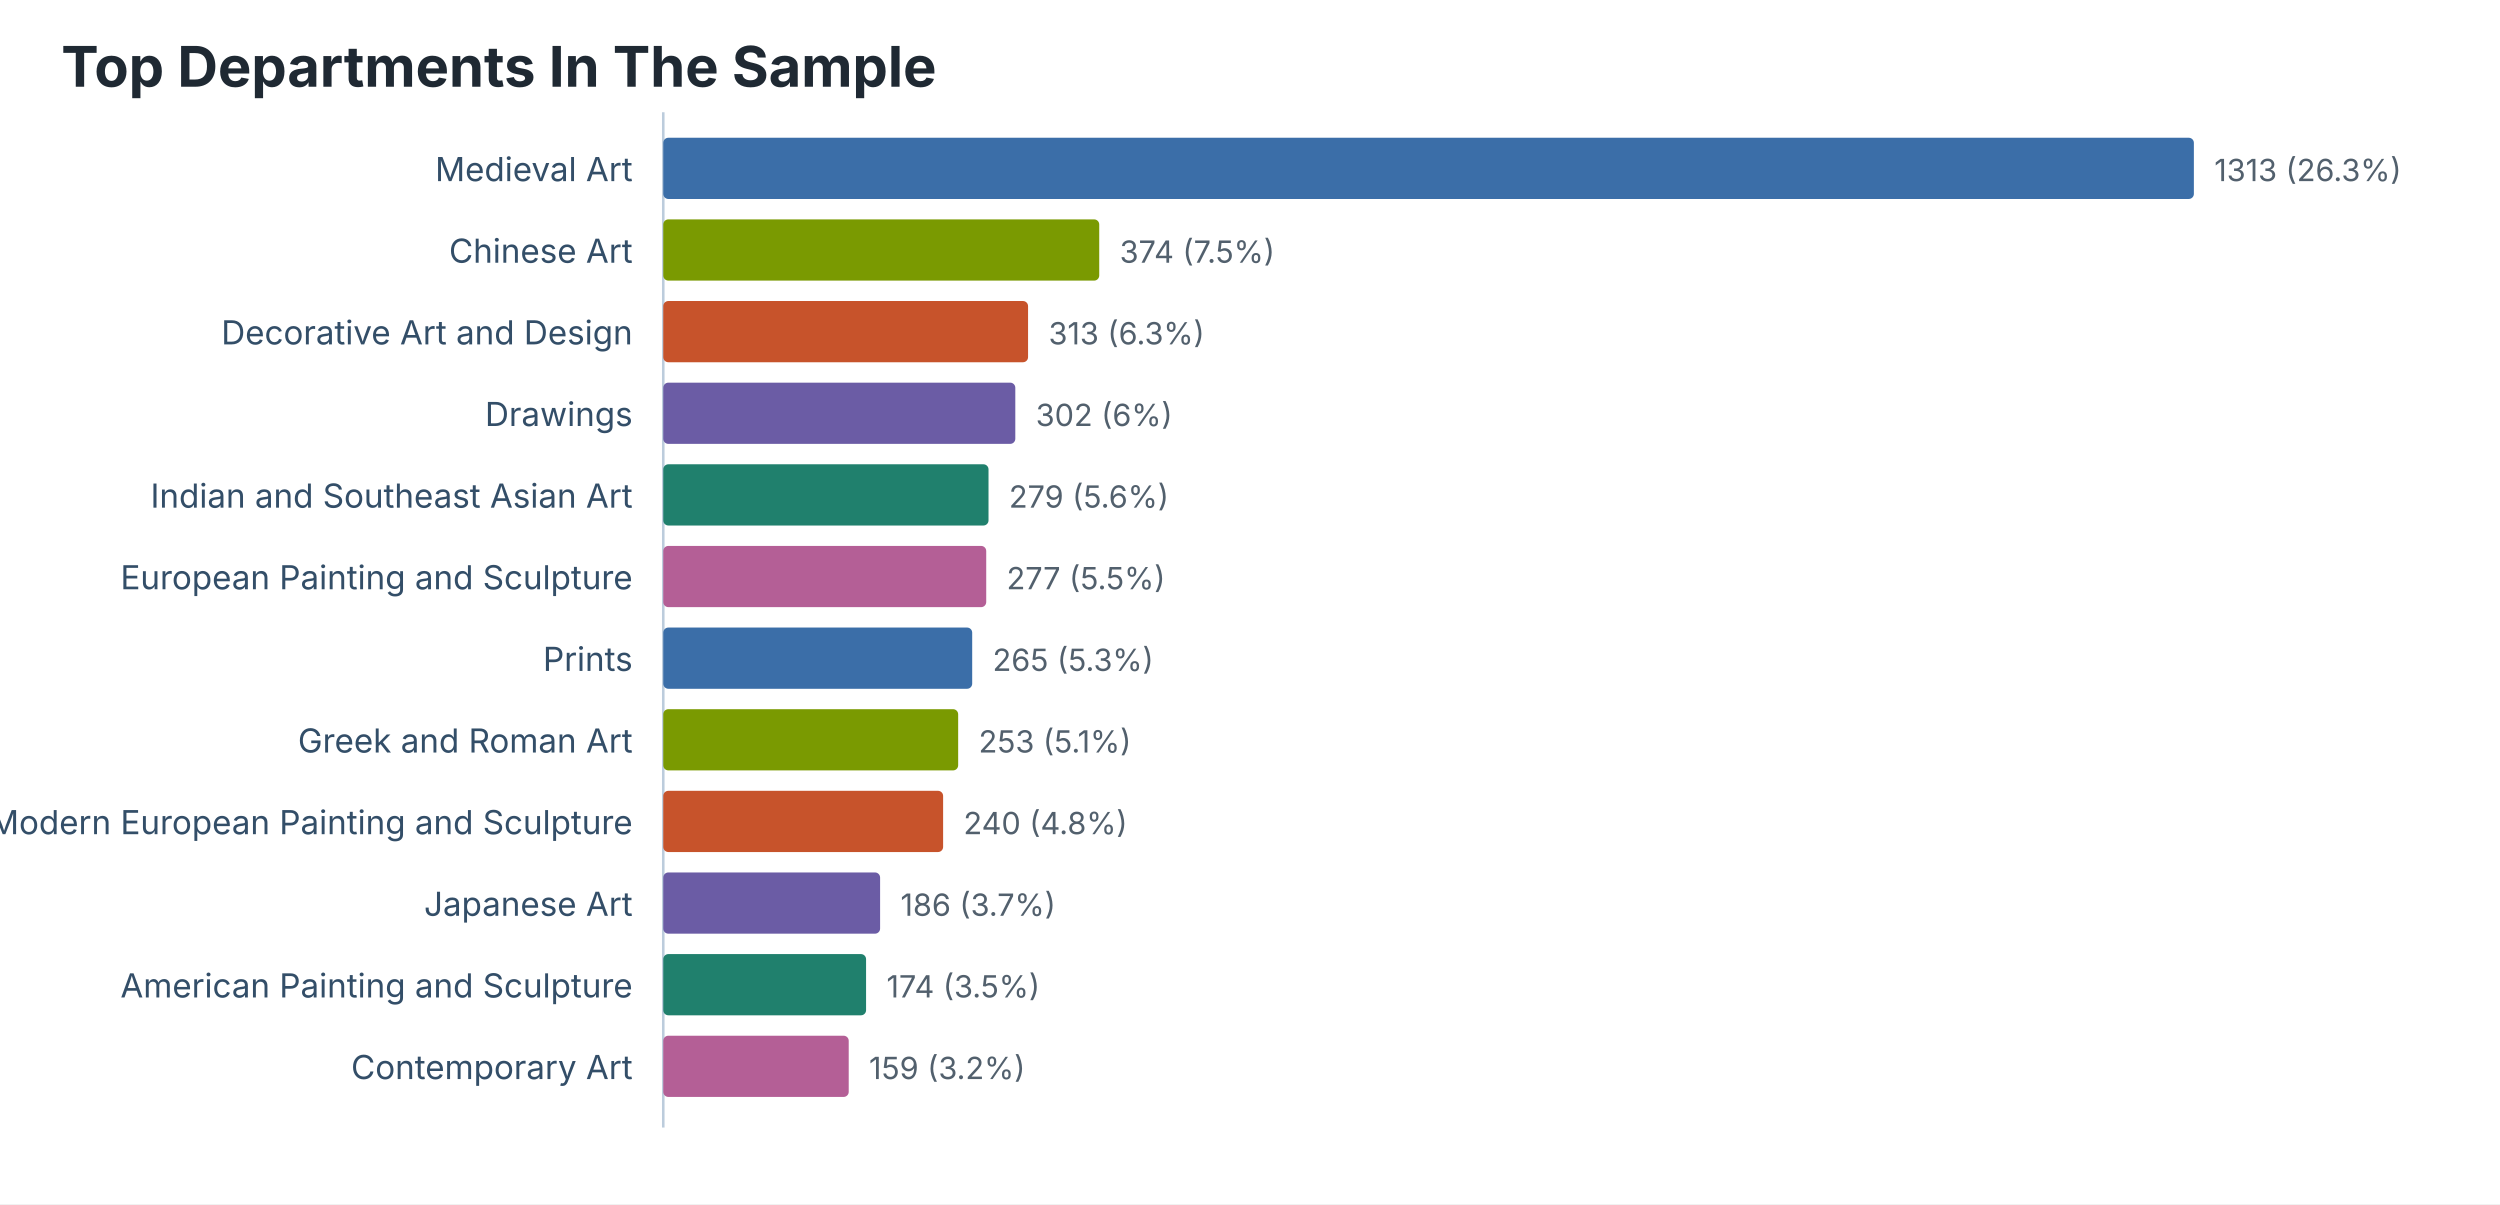
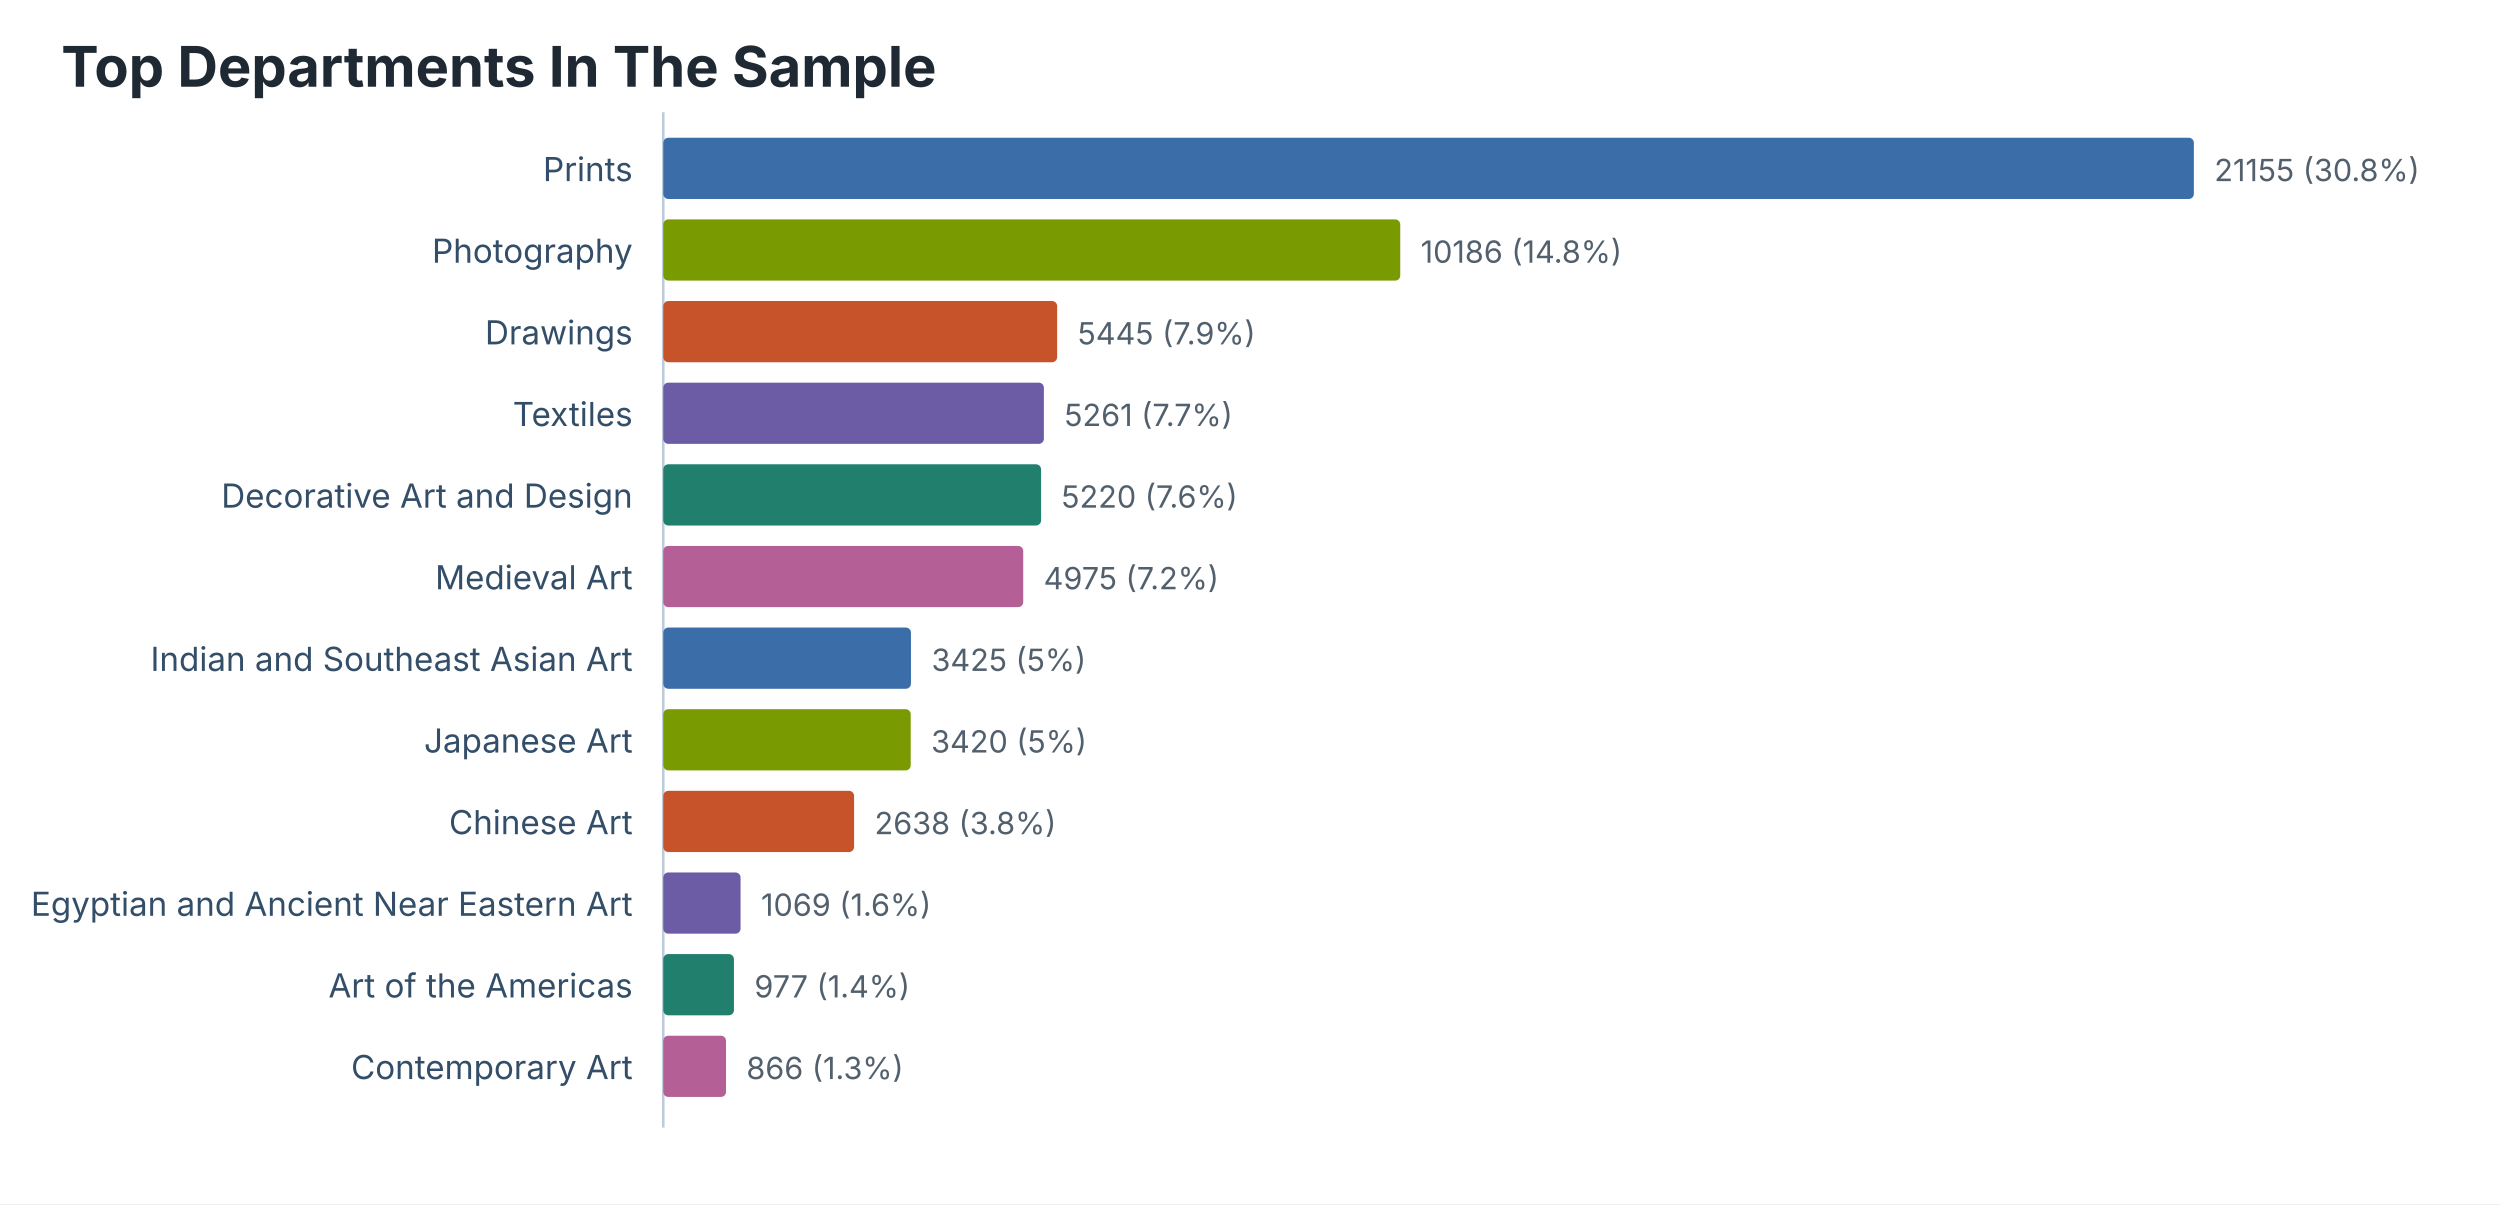
<svg xmlns="http://www.w3.org/2000/svg" width="980" height="472" viewBox="0 0 980 472" role="img" aria-label="Top Departments In The Sample">
  <style>
    .title { font: 700 22px -apple-system, BlinkMacSystemFont, "Segoe UI", sans-serif; fill: #1f2933; }
    .label { font: 13px -apple-system, BlinkMacSystemFont, "Segoe UI", sans-serif; fill: #334e68; }
    .value { font: 12px -apple-system, BlinkMacSystemFont, "Segoe UI", sans-serif; fill: #52606d; }
    .axis { stroke: #bcccdc; stroke-width: 1; }
  </style>
  <rect width="100%" height="100%" fill="#ffffff" />
  <text x="24" y="34" class="title">Top Departments In The Sample</text>
  <line x1="260" y1="44" x2="260" y2="442" class="axis" />
-   <text x="248" y="71" text-anchor="end" class="label">Medieval Art</text>
+   <text x="248" y="71" text-anchor="end" class="label">Prints</text>
  <rect x="260" y="54" width="600.0" height="24" fill="#3b6ea8" rx="2" />
-   <text x="868" y="71" class="value">1313 (26.3%)</text>
-   <text x="248" y="103" text-anchor="end" class="label">Chinese Art</text>
-   <rect x="260" y="86" width="170.9" height="24" fill="#7a9a01" rx="2" />
-   <text x="438.906" y="103" class="value">374 (7.5%)</text>
-   <text x="248" y="135" text-anchor="end" class="label">Decorative Art and Design</text>
-   <rect x="260" y="118" width="143.0" height="24" fill="#c7532b" rx="2" />
-   <text x="411.031" y="135" class="value">313 (6.3%)</text>
-   <text x="248" y="167" text-anchor="end" class="label">Drawings</text>
-   <rect x="260" y="150" width="138.0" height="24" fill="#6b5ca5" rx="2" />
-   <text x="406.005" y="167" class="value">302 (6%)</text>
-   <text x="248" y="199" text-anchor="end" class="label">Indian and Southeast Asian Art</text>
-   <rect x="260" y="182" width="127.5" height="24" fill="#20806d" rx="2" />
-   <text x="395.494" y="199" class="value">279 (5.6%)</text>
-   <text x="248" y="231" text-anchor="end" class="label">European Painting and Sculpture</text>
-   <rect x="260" y="214" width="126.6" height="24" fill="#b45f96" rx="2" />
-   <text x="394.58" y="231" class="value">277 (5.5%)</text>
-   <text x="248" y="263" text-anchor="end" class="label">Prints</text>
-   <rect x="260" y="246" width="121.1" height="24" fill="#3b6ea8" rx="2" />
-   <text x="389.097" y="263" class="value">265 (5.3%)</text>
-   <text x="248" y="295" text-anchor="end" class="label">Greek and Roman Art</text>
-   <rect x="260" y="278" width="115.6" height="24" fill="#7a9a01" rx="2" />
-   <text x="383.613" y="295" class="value">253 (5.1%)</text>
-   <text x="248" y="327" text-anchor="end" class="label">Modern European Painting and Sculpture</text>
-   <rect x="260" y="310" width="109.7" height="24" fill="#c7532b" rx="2" />
-   <text x="377.673" y="327" class="value">240 (4.8%)</text>
-   <text x="248" y="359" text-anchor="end" class="label">Japanese Art</text>
-   <rect x="260" y="342" width="85.0" height="24" fill="#6b5ca5" rx="2" />
-   <text x="352.996" y="359" class="value">186 (3.7%)</text>
-   <text x="248" y="391" text-anchor="end" class="label">American Painting and Sculpture</text>
-   <rect x="260" y="374" width="79.5" height="24" fill="#20806d" rx="2" />
-   <text x="347.513" y="391" class="value">174 (3.5%)</text>
+   <text x="868" y="71" class="value">21155 (30.8%)</text>
+   <text x="248" y="103" text-anchor="end" class="label">Photography</text>
+   <rect x="260" y="86" width="288.9" height="24" fill="#7a9a01" rx="2" />
+   <text x="556.896" y="103" class="value">10186 (14.8%)</text>
+   <text x="248" y="135" text-anchor="end" class="label">Drawings</text>
+   <rect x="260" y="118" width="154.4" height="24" fill="#c7532b" rx="2" />
+   <text x="422.432" y="135" class="value">5445 (7.9%)</text>
+   <text x="248" y="167" text-anchor="end" class="label">Textiles</text>
+   <rect x="260" y="150" width="149.2" height="24" fill="#6b5ca5" rx="2" />
+   <text x="417.213" y="167" class="value">5261 (7.7%)</text>
+   <text x="248" y="199" text-anchor="end" class="label">Decorative Art and Design</text>
+   <rect x="260" y="182" width="148.1" height="24" fill="#20806d" rx="2" />
+   <text x="416.05" y="199" class="value">5220 (7.6%)</text>
+   <text x="248" y="231" text-anchor="end" class="label">Medieval Art</text>
+   <rect x="260" y="214" width="141.1" height="24" fill="#b45f96" rx="2" />
+   <text x="409.101" y="231" class="value">4975 (7.2%)</text>
+   <text x="248" y="263" text-anchor="end" class="label">Indian and Southeast Asian Art</text>
+   <rect x="260" y="246" width="97.1" height="24" fill="#3b6ea8" rx="2" />
+   <text x="365.14" y="263" class="value">3425 (5%)</text>
+   <text x="248" y="295" text-anchor="end" class="label">Japanese Art</text>
+   <rect x="260" y="278" width="97.0" height="24" fill="#7a9a01" rx="2" />
+   <text x="364.998" y="295" class="value">3420 (5%)</text>
+   <text x="248" y="327" text-anchor="end" class="label">Chinese Art</text>
+   <rect x="260" y="310" width="74.8" height="24" fill="#c7532b" rx="2" />
+   <text x="342.819" y="327" class="value">2638 (3.8%)</text>
+   <text x="248" y="359" text-anchor="end" class="label">Egyptian and Ancient Near Eastern Art</text>
+   <rect x="260" y="342" width="30.3" height="24" fill="#6b5ca5" rx="2" />
+   <text x="298.319" y="359" class="value">1069 (1.6%)</text>
+   <text x="248" y="391" text-anchor="end" class="label">Art of the Americas</text>
+   <rect x="260" y="374" width="27.7" height="24" fill="#20806d" rx="2" />
+   <text x="295.71" y="391" class="value">977 (1.4%)</text>
  <text x="248" y="423" text-anchor="end" class="label">Contemporary Art</text>
-   <rect x="260" y="406" width="72.7" height="24" fill="#b45f96" rx="2" />
-   <text x="340.658" y="423" class="value">159 (3.2%)</text>
+   <rect x="260" y="406" width="24.6" height="24" fill="#b45f96" rx="2" />
+   <text x="292.562" y="423" class="value">866 (1.3%)</text>
</svg>
